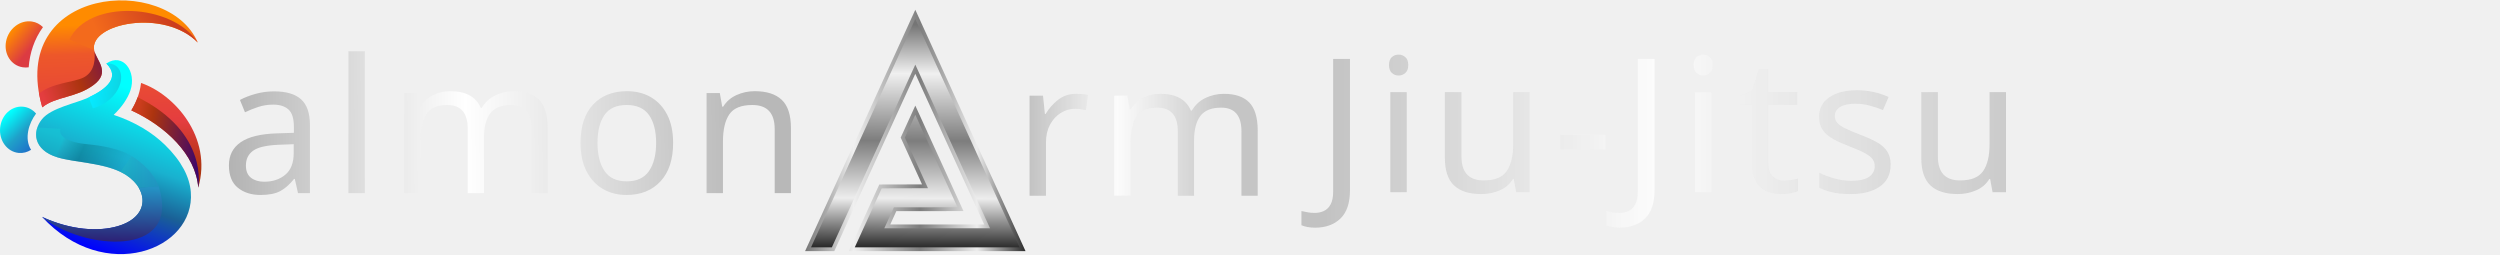
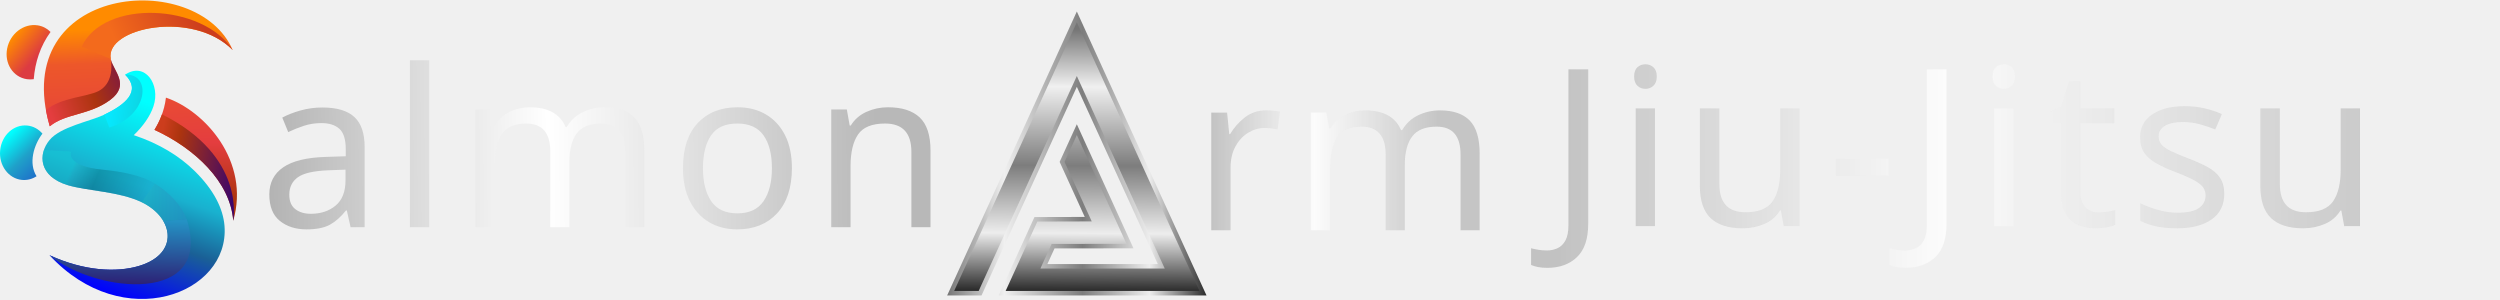
- <svg xmlns="http://www.w3.org/2000/svg" xmlns:xlink="http://www.w3.org/1999/xlink" xml:space="preserve" width="5000" height="509" version="1.1" style="clip-rule:evenodd;fill-rule:evenodd;image-rendering:optimizeQuality;shape-rendering:geometricPrecision;text-rendering:geometricPrecision" viewBox="0 0 5000 509" id="svg498">
+ <svg xmlns="http://www.w3.org/2000/svg" xmlns:xlink="http://www.w3.org/1999/xlink" xml:space="preserve" width="4250" height="509" version="1.1" style="clip-rule:evenodd;fill-rule:evenodd;image-rendering:optimizeQuality;shape-rendering:geometricPrecision;text-rendering:geometricPrecision" viewBox="0 0 4250 509" id="svg498">
  <defs id="defs458">
    <rect x="324.307" y="749.64" width="1492.361" height="358.245" id="rect1255" />
    <rect x="2319.186" y="131.846" width="1927.017" height="445.153" id="rect1785" />
    <rect x="442.917" y="216.741" width="546.116" height="175.648" id="rect9625" />
    <linearGradient id="linearGradient4618">
      <stop style="stop-color:#ffffff;stop-opacity:1;" offset="0" id="stop4616" />
    </linearGradient>
    <linearGradient id="id13" gradientUnits="userSpaceOnUse" x1="423.65" y1="797.39" x2="1601.56" y2="839.35">
      <stop offset="0" style="stop-opacity:1; stop-color:#B3B3B3" id="stop2374" />
      <stop offset="0.459" style="stop-opacity:1; stop-color:white" id="stop2376" />
      <stop offset="1" style="stop-opacity:1; stop-color:#B8B8B8" id="stop2378" />
    </linearGradient>
    <rect x="584.804" y="423.15" width="833.036" height="216.65" id="rect87621" />
    <linearGradient id="linearGradient78316" gradientUnits="userSpaceOnUse" x1="857.13" y1="789.37" x2="868.31" y2="1087.19" spreadMethod="pad">
      <stop offset="0" style="stop-opacity:1; stop-color:#FF8B00" id="stop78308" />
      <stop offset="0.196" style="stop-color:#ed572a;stop-opacity:1;" id="stop78310" />
      <stop offset="0.671" style="stop-color:#e43d3f;stop-opacity:1;" id="stop84364" />
      <stop offset="1" style="stop-color:#ac340f;stop-opacity:1;" id="stop78314" />
    </linearGradient>
    <linearGradient id="linearGradient78294" gradientUnits="userSpaceOnUse" x1="857.13" y1="789.37" x2="868.31" y2="1087.19" spreadMethod="pad">
      <stop offset="0" style="stop-opacity:1; stop-color:#FF8B00" id="stop78286" />
      <stop offset="0.2" style="stop-color:#ed572a;stop-opacity:1;" id="stop78288" />
      <stop offset="0.4" style="stop-opacity:1; stop-color:#DB2455" id="stop78290" />
    </linearGradient>
    <linearGradient id="linearGradient78284" gradientUnits="userSpaceOnUse" x1="857.13" y1="789.37" x2="868.31" y2="1087.19">
      <stop offset="0" style="stop-opacity:1; stop-color:#FF8B00" id="stop78276" />
      <stop offset="0.2" style="stop-color:#ed572a;stop-opacity:1;" id="stop78278" />
      <stop offset="0.4" style="stop-opacity:1; stop-color:#DB2455" id="stop78280" />
    </linearGradient>
    <linearGradient id="linearGradient47350" gradientUnits="userSpaceOnUse" x1="590.82" y1="970.99" x2="653.27" y2="1036.17">
      <stop offset="0" style="stop-color:#1eb6c8;stop-opacity:1;" id="stop47346" />
      <stop offset="0.475" style="stop-color:#21a4c5;stop-opacity:1;" id="stop67958" />
      <stop offset="1" style="stop-color:#2492c2;stop-opacity:1;" id="stop47348" />
    </linearGradient>
    <linearGradient id="linearGradient47140" gradientUnits="userSpaceOnUse" x1="590.82" y1="970.99" x2="653.27" y2="1036.17">
      <stop offset="0" style="stop-color:#00ffff;stop-opacity:1;" id="stop47134" />
      <stop offset="0.75" style="stop-color:#1fa1c9;stop-opacity:1;" id="stop47136" />
      <stop offset="1" style="stop-color:#2492c2;stop-opacity:1;" id="stop47138" />
    </linearGradient>
    <linearGradient id="linearGradient46833" gradientUnits="userSpaceOnUse" x1="590.82" y1="970.99" x2="653.27" y2="1036.17">
      <stop offset="0" style="stop-color:#1aaece;stop-opacity:1;" id="stop46827" />
      <stop offset="1" style="stop-color:#1e92c4;stop-opacity:1;" id="stop46831" />
    </linearGradient>
    <style type="text/css" id="style364">
   
    .fil0 {fill:white}
    .fil1 {fill:black;fill-rule:nonzero}
    .fil2 {fill:white;fill-rule:nonzero}
    .fil5 {fill:url(#id0)}
    .fil12 {fill:url(#id1)}
    .fil15 {fill:url(#id2)}
    .fil11 {fill:url(#id3)}
    .fil10 {fill:url(#id4)}
    .fil7 {fill:url(#id5)}
    .fil16 {fill:url(#id6)}
    .fil13 {fill:url(#id7)}
    .fil6 {fill:url(#id8)}
    .fil14 {fill:url(#id9)}
    .fil9 {fill:url(#id10)}
    .fil8 {fill:url(#id11)}
    .fil4 {fill:url(#id12);fill-rule:nonzero}
    .fil3 {fill:url(#id13);fill-rule:nonzero}
   
  </style>
    <linearGradient id="id0" gradientUnits="userSpaceOnUse" x1="1197.54" y1="734.92" x2="1200.05" y2="1242.72" spreadMethod="pad">
      <stop offset="0" style="stop-opacity:1; stop-color:#303030" id="stop366" />
      <stop offset="0.22" style="stop-opacity:1; stop-color:#F0F0F0" id="stop368" />
      <stop offset="0.522" style="stop-opacity:1; stop-color:#7D7D7D" id="stop370" />
      <stop offset="0.78" style="stop-opacity:1; stop-color:#EDEDED" id="stop372" />
      <stop offset="1" style="stop-opacity:1; stop-color:#4F4F4F" id="stop374" />
    </linearGradient>
    <linearGradient id="id1" gradientUnits="userSpaceOnUse" x1="916.32" y1="780.73" x2="782.9" y2="841.26" gradientTransform="translate(-573.6001,-744.0395)">
      <stop offset="0" style="stop-opacity:1; stop-color:#CC3D1D" id="stop377" />
      <stop offset="1" style="stop-opacity:1; stop-color:#F36A1C" id="stop379" />
    </linearGradient>
    <linearGradient id="id2" gradientUnits="userSpaceOnUse" x1="681.87" y1="1005.08" x2="825.8" y2="1068.09" gradientTransform="translate(-573.6001,-744.0395)">
      <stop offset="0.144" style="stop-color:#16c8d5;stop-opacity:1;" id="stop382" />
      <stop offset="0.187" style="stop-color:#1eb6c8;stop-opacity:1;" id="stop384" />
      <stop offset="0.43" style="stop-color:#0a7d8f;stop-opacity:1;" id="stop50558" />
      <stop offset="1" style="stop-opacity:1; stop-color:#1AAECE" id="stop386" />
    </linearGradient>
    <linearGradient id="id3" gradientUnits="userSpaceOnUse" x1="978.72" y1="1028.43" x2="843.44" y2="1004.34" gradientTransform="translate(-573.6001,-744.0395)">
      <stop offset="0" style="stop-color:#3c066b;stop-opacity:1;" id="stop389" />
      <stop offset="0.78" style="stop-color:#ac340f;stop-opacity:1;" id="stop84976" />
      <stop offset="1" style="stop-color:#cc3d1d;stop-opacity:1;" id="stop84854" />
    </linearGradient>
    <linearGradient id="id4" gradientUnits="userSpaceOnUse" x1="857.13" y1="789.37" x2="868.31" y2="1087.19" xlink:href="#linearGradient78294" gradientTransform="translate(855.561,40.68041)">
      <stop offset="0" style="stop-opacity:1; stop-color:#FF8B00" id="stop394" />
      <stop offset="0.2" style="stop-color:#ed572a;stop-opacity:1;" id="stop68267" />
      <stop offset="0.4" style="stop-opacity:1; stop-color:#DB2455" id="stop396" />
      <stop offset="1" style="stop-opacity:1; stop-color:#4F017F" id="stop398" />
    </linearGradient>
    <linearGradient id="id5" gradientUnits="userSpaceOnUse" x1="874.97" y1="936.4" x2="764.96" y2="1245.46" gradientTransform="translate(-573.6001,-744.0395)">
      <stop offset="0" style="stop-color:#00ffff;stop-opacity:1;" id="stop401" />
      <stop offset="0.418" style="stop-color:#19b1cf;stop-opacity:1;" id="stop19991" />
      <stop offset="0.66" style="stop-color:#1a6096;stop-opacity:1;" id="stop403" />
      <stop offset="1" style="stop-color:#0000ff;stop-opacity:1;" id="stop405" />
    </linearGradient>
    <linearGradient id="id6" gradientUnits="userSpaceOnUse" x1="873.65" y1="885.23" x2="669.18" y2="963.06" gradientTransform="translate(-573.6001,-744.0395)">
      <stop offset="0.238" style="stop-opacity:1; stop-color:#6B0E56" id="stop408" />
      <stop offset="0.638" style="stop-color:#ac340f;stop-opacity:1;" id="stop84727" />
      <stop offset="1" style="stop-color:#e43d3f;stop-opacity:1;" id="stop410" />
    </linearGradient>
    <linearGradient id="id7" gradientUnits="userSpaceOnUse" x1="846.21" y1="964.49" x2="755.18" y2="949.85" gradientTransform="translate(-573.6001,-744.0395)">
      <stop offset="0" style="stop-color:#19b1cf;stop-opacity:1;" id="stop413" />
      <stop offset="0.5" style="stop-color:#0cd8e7;stop-opacity:1;" id="stop72727" />
      <stop offset="1" style="stop-color:#06e9ff;stop-opacity:1;" id="stop415" />
    </linearGradient>
    <linearGradient id="id8" gradientUnits="userSpaceOnUse" x1="1202.65" y1="789.88" x2="1199.9" y2="1235.08">
      <stop offset="0" style="stop-opacity:1; stop-color:#757575" id="stop418" />
      <stop offset="0.22" style="stop-opacity:1; stop-color:#F0F0F0" id="stop420" />
      <stop offset="0.522" style="stop-opacity:1; stop-color:#7D7D7D" id="stop422" />
      <stop offset="0.78" style="stop-opacity:1; stop-color:#EDEDED" id="stop424" />
      <stop offset="1" style="stop-opacity:1; stop-color:#2B2B2B" id="stop426" />
    </linearGradient>
    <linearGradient id="id9" gradientUnits="userSpaceOnUse" x1="847.12" y1="1238.89" x2="851.14" y2="1119.62" gradientTransform="translate(-573.6001,-744.0395)">
      <stop offset="0" style="stop-opacity:1; stop-color:#2D166E" id="stop429" />
      <stop offset="1" style="stop-opacity:1; stop-color:#2492C4" id="stop431" />
    </linearGradient>
    <linearGradient id="id10" gradientUnits="userSpaceOnUse" x1="603.92" y1="796.55" x2="656.98" y2="841.42" gradientTransform="translate(-573.6001,-744.0395)">
      <stop offset="0" style="stop-opacity:1; stop-color:#FF8B00" id="stop434" />
      <stop offset="0.75" style="stop-color:#dc3b42;stop-opacity:1;" id="stop84486" />
    </linearGradient>
    <linearGradient id="id11" gradientUnits="userSpaceOnUse" x1="590.82" y1="970.99" x2="653.27" y2="1036.17" gradientTransform="translate(-573.6001,-744.0395)">
      <stop offset="0" style="stop-color:#00ffff;stop-opacity:1;" id="stop439" />
      <stop offset="0.5" style="stop-color:#1fa1c9;stop-opacity:1;" id="stop25963" />
      <stop offset="1" style="stop-color:#1f68c9;stop-opacity:1;" id="stop441" />
    </linearGradient>
    <linearGradient id="id12" gradientUnits="userSpaceOnUse" x1="523.07" y1="1460.17" x2="1505.97" y2="1441.6">
      <stop offset="0" style="stop-opacity:1; stop-color:#B5B5B5" id="stop444" />
      <stop offset="0.459" style="stop-opacity:1; stop-color:#F7F7F7" id="stop446" />
      <stop offset="1" style="stop-opacity:1; stop-color:#B0B0B0" id="stop448" />
    </linearGradient>
    <linearGradient id="id14" gradientUnits="userSpaceOnUse" x1="423.65" y1="797.39" x2="1601.56" y2="839.35">
      <stop offset="0" style="stop-color:#b2b2b2;stop-opacity:1;" id="stop451" />
      <stop offset="0.46" style="stop-color:#fafafa;stop-opacity:1;" id="stop453" />
      <stop offset="1" style="stop-opacity:1; stop-color:#B8B8B8" id="stop455" />
    </linearGradient>
    <linearGradient xlink:href="#id8" id="linearGradient47150" x1="976.93" y1="1001.345" x2="1417.84" y2="1001.345" gradientUnits="userSpaceOnUse" gradientTransform="translate(633.2269,-740.4412)" />
    <linearGradient xlink:href="#linearGradient47350" id="linearGradient47342" x1="814.38" y1="1087.829" x2="890.98" y2="1087.829" gradientUnits="userSpaceOnUse" gradientTransform="translate(-573.5994,-744.0386)" />
    <linearGradient xlink:href="#linearGradient78316" id="linearGradient78296" gradientUnits="userSpaceOnUse" x1="857.13" y1="789.37" x2="868.31" y2="1087.19" gradientTransform="translate(-573.6001,-744.0395)" />
    <linearGradient xlink:href="#id14" id="linearGradient4634" x1="444.25" y1="609.153" x2="1589.313" y2="609.153" gradientUnits="userSpaceOnUse" spreadMethod="pad" gradientTransform="translate(-114.9221,-70.68581)" />
    <linearGradient xlink:href="#id14" id="linearGradient12501" gradientUnits="userSpaceOnUse" x1="661.235" y1="1525.258" x2="1372.328" y2="1525.258" gradientTransform="translate(-2189)" />
    <linearGradient xlink:href="#id14" id="linearGradient13113" gradientUnits="userSpaceOnUse" gradientTransform="translate(-2189)" x1="661.235" y1="1525.258" x2="1372.328" y2="1525.258" />
    <linearGradient xlink:href="#id8" id="linearGradient8849" gradientUnits="userSpaceOnUse" x1="1202.65" y1="789.88" x2="1199.9" y2="1235.08" gradientTransform="translate(633.2269,-740.4412)" />
    <rect x="442.917" y="216.741" width="546.116" height="175.648" id="rect811" />
    <rect x="442.917" y="216.741" width="546.116" height="175.648" id="rect4725" />
    <rect x="442.917" y="216.741" width="546.116" height="175.648" id="rect9493" />
    <linearGradient xlink:href="#id13" id="linearGradient1873" x1="1059.592" y1="950.653" x2="2093.159" y2="941.245" gradientUnits="userSpaceOnUse" gradientTransform="translate(-603.0018,-686.7453)" />
    <linearGradient xlink:href="#id13" id="linearGradient3283" x1="1387.807" y1="796.073" x2="1777.546" y2="796.073" gradientUnits="userSpaceOnUse" gradientTransform="translate(667.6626,-503.839)" />
    <linearGradient xlink:href="#id13" id="linearGradient4298" x1="1083.211" y1="693.156" x2="2536.856" y2="693.156" gradientUnits="userSpaceOnUse" gradientTransform="translate(1556.998,-439.5674)" />
    <linearGradient xlink:href="#id13" id="linearGradient1781" gradientUnits="userSpaceOnUse" gradientTransform="translate(-603.0018,-686.7453)" x1="1059.592" y1="950.653" x2="2093.159" y2="941.245" />
    <linearGradient xlink:href="#id13" id="linearGradient1783" gradientUnits="userSpaceOnUse" gradientTransform="translate(667.6626,-503.839)" x1="1387.807" y1="796.073" x2="1777.546" y2="796.073" />
    <linearGradient xlink:href="#id13" id="linearGradient1785" gradientUnits="userSpaceOnUse" gradientTransform="translate(1556.998,-439.5674)" x1="1083.211" y1="693.156" x2="2536.856" y2="693.156" />
  </defs>
  <g id="layer5" style="clip-rule:evenodd;display:none;fill-rule:evenodd;image-rendering:optimizeQuality;shape-rendering:geometricPrecision;text-rendering:geometricPrecision">
    <g id="layer6" style="clip-rule:evenodd;fill-rule:evenodd;image-rendering:optimizeQuality;shape-rendering:geometricPrecision;text-rendering:geometricPrecision">
      <rect style="clip-rule:evenodd;display:none;opacity:0.5;fill:#00ffff;fill-opacity:1;fill-rule:evenodd;stroke:none;stroke-width:0;image-rendering:optimizeQuality;shape-rendering:geometricPrecision;text-rendering:geometricPrecision" id="rect1824" width="440.91" height="509" x="403.33" y="0" />
      <rect style="clip-rule:evenodd;display:inline;opacity:0.5;fill:#ff01c9;fill-opacity:1;fill-rule:evenodd;stroke:none;stroke-width:0;stroke-dasharray:none;stroke-opacity:1;image-rendering:optimizeQuality;shape-rendering:geometricPrecision;text-rendering:geometricPrecision" id="rect7506" width="844.24" height="509" x="-0.253" y="0" />
      <rect style="clip-rule:evenodd;display:none;opacity:1;fill:#00ffff;fill-opacity:1;fill-rule:evenodd;stroke:none;stroke-width:0;image-rendering:optimizeQuality;shape-rendering:geometricPrecision;text-rendering:geometricPrecision" id="rect3853" width="440.91" height="488.361" x="403.33" y="10.32" />
    </g>
    <g id="layer7" style="clip-rule:evenodd;display:inline;fill-rule:evenodd;image-rendering:optimizeQuality;shape-rendering:geometricPrecision;text-rendering:geometricPrecision">
      <rect style="clip-rule:evenodd;display:inline;opacity:0.727;fill:#00ffff;fill-rule:evenodd;stroke-width:0;image-rendering:optimizeQuality;shape-rendering:geometricPrecision;text-rendering:geometricPrecision" id="rect4053" width="120" height="338.879" x="1490.157" y="163.4" />
      <rect style="clip-rule:evenodd;display:inline;opacity:0.739;fill:#00ffff;fill-rule:evenodd;stroke-width:0;image-rendering:optimizeQuality;shape-rendering:geometricPrecision;text-rendering:geometricPrecision" id="rect10097" width="180" height="189.396" x="2460.209" y="202.096" />
      <rect style="clip-rule:evenodd;display:inline;opacity:0.769;fill:#00ffff;fill-rule:evenodd;stroke-width:0;image-rendering:optimizeQuality;shape-rendering:geometricPrecision;text-rendering:geometricPrecision" id="rect2237" width="55" height="189.387" x="402.814" y="224.491" />
      <rect style="clip-rule:evenodd;display:inline;opacity:0.769;fill:#00ffff;fill-rule:evenodd;stroke-width:0;image-rendering:optimizeQuality;shape-rendering:geometricPrecision;text-rendering:geometricPrecision" id="rect3428" width="55" height="189.387" x="2000.47" y="202.105" />
    </g>
  </g>
  <g id="layer1" style="display:inline">
    <path class="fil7" d="m 84.1,433.761 c 58.71,27.16 113.95,29.6 151.63,18.49 69.48,-20.48 60.38,-81.78 5.22,-108.46 -38.39,-18.56 -92.39,-18.95 -125.78,-29.03 -49.03,-14.79 -51.09,-52.28 -30.95,-76.71 18.63,-22.58 68.27,-31.55 92.35,-42.81 35.7,-16.69 64.67,-40.07 36.1,-68.28 33.58,-22.76 60.82,16.59 48.18,53.87 -5.74,16.95 -17.67,33.72 -33.44,48.93 43.24,14.29 77.45,35.6 102.56,60.05 33.79,32.9 49.39,65.07 51.69,94.15 9.17,116.03 -172.4,185.3 -297.56,49.8 z" id="path477" style="clip-rule:evenodd;display:inline;fill:url(#id5);fill-rule:evenodd;image-rendering:optimizeQuality;shape-rendering:geometricPrecision;text-rendering:geometricPrecision" />
    <path class="fil8" d="m 46.17,213.381 c -22.92,-2.2 -43.48,16.72 -45.93,42.25 -2.45,25.54 14.14,48.02 37.06,50.22 8.95,0.85 17.54,-1.51 24.83,-6.23 -14.01,-22.23 -4.69,-53.17 10,-72.48 -6.59,-7.66 -15.63,-12.77 -25.96,-13.76 z" id="path479" style="clip-rule:evenodd;display:inline;fill:url(#id11);fill-rule:evenodd;image-rendering:optimizeQuality;shape-rendering:geometricPrecision;text-rendering:geometricPrecision" />
    <path class="fil14" d="m 84.1,433.761 c 58.71,27.16 113.95,29.6 151.63,18.49 48.37,-14.26 58.64,-48.3 41.81,-76.67 l 39.84,-3.04 c 46.37,145.17 -152.26,127.37 -233.28,61.22 z" id="path491" style="clip-rule:evenodd;display:inline;fill:url(#id9);fill-rule:evenodd;image-rendering:optimizeQuality;shape-rendering:geometricPrecision;text-rendering:geometricPrecision" />
    <path d="m 263.01,312.001 c 0,0 39.18,21.652 54.371,60.541 l -39.84,3.039 c -12.628,-21.598 -36.761,-31.869 -36.761,-31.869 z" id="path47142" style="display:inline;opacity:0.665;fill:url(#linearGradient47342);fill-opacity:1" />
    <path class="fil15" d="m 240.78,343.711 c -38.37,-18.48 -92.27,-18.89 -125.61,-28.95 -38.66,-11.66 -48.11,-37.43 -40.51,-59.78 l 46.28,2.66 c 0,0 -11.12,24.71 54.36,30.89 65.47,6.17 87.71,23.47 87.71,23.47 z" id="path493" style="clip-rule:evenodd;display:inline;opacity:0.544;fill:url(#id2);fill-rule:evenodd;image-rendering:optimizeQuality;shape-rendering:geometricPrecision;text-rendering:geometricPrecision" />
    <path class="fil13" d="m 177.35,194.871 c 35.34,-16.66 63.68,-39.9 35.32,-67.91 45.85,-2.52 39.63,69.94 -26.85,89.78 z" id="path489" style="clip-rule:evenodd;display:inline;fill:url(#id7);fill-rule:evenodd;image-rendering:optimizeQuality;shape-rendering:geometricPrecision;text-rendering:geometricPrecision" />
  </g>
  <g id="layer2" style="display:inline">
    <path class="fil10" d="m 395.62,85.141 c -67.48,-69.03 -217.77,-38.09 -207.36,15.14 3.94,20.16 34.05,43.6 -1.05,69.66 -35.18,26.13 -75.76,22.64 -102.64,44.73 C 14.53,-26.729 335.41,-54.749 395.62,85.141 Z m -113.53,80.83 c 66.17,22.32 143.53,108.46 114.41,209.27 -4.84,-66.17 -65.38,-122.97 -133.88,-154.48 7.35,-12.09 16.7,-30.79 19.47,-54.79 z" id="path483" style="clip-rule:evenodd;display:inline;fill:url(#linearGradient78296);fill-opacity:1;fill-rule:evenodd;image-rendering:optimizeQuality;shape-rendering:geometricPrecision;text-rendering:geometricPrecision" />
    <path class="fil9" d="m 63.76,43.031 c -23.48,-3.51 -46.58,14.15 -51.59,39.43 -5.01,25.29 9.96,48.63 33.44,52.13 3.95,0.59 7.9,0.58 11.75,0.03 2.26,-28.78 11.1,-56.25 28.55,-80.3 -5.79,-5.91 -13.38,-9.99 -22.15,-11.29 z" id="path481" style="clip-rule:evenodd;display:inline;fill:url(#id10);fill-rule:evenodd;image-rendering:optimizeQuality;shape-rendering:geometricPrecision;text-rendering:geometricPrecision" />
    <path class="fil11" d="m 396.5,375.241 c 0,0 22.13,-109.56 -121.14,-180.82 -3.87,10.71 -8.62,19.56 -12.74,26.34 68.5,31.51 129.04,88.31 133.88,154.48 z" id="path485" style="clip-rule:evenodd;display:inline;fill:url(#id3);fill-rule:evenodd;image-rendering:optimizeQuality;shape-rendering:geometricPrecision;text-rendering:geometricPrecision" />
    <path class="fil12" d="m 395.62,85.141 c -67.48,-69.03 -217.77,-38.09 -207.36,15.14 l -49.38,-20.97 c 37.71,-81.57 206.27,-73.27 256.74,5.83 z" id="path487" style="clip-rule:evenodd;display:inline;fill:url(#id1);fill-rule:evenodd;image-rendering:optimizeQuality;shape-rendering:geometricPrecision;text-rendering:geometricPrecision" />
    <path class="fil16" d="m 187.86,97.281 0.01,0.11 -0.03,-0.11 z m 0.82,4.82 c 5.27,19.74 32.58,42.56 -1.47,67.84 -35.18,26.13 -75.76,22.64 -102.64,44.73 -2.76,-9.51 -4.85,-18.65 -6.43,-27.5 25.62,-21.73 69.97,-22.28 89.41,-32.39 23.97,-12.48 22.7,-41.25 21.13,-52.68 z" id="path495" style="clip-rule:evenodd;display:inline;fill:url(#id6);fill-rule:evenodd;image-rendering:optimizeQuality;shape-rendering:geometricPrecision;text-rendering:geometricPrecision" />
  </g>
  <g id="layer3" style="display:inline">
    <path class="fil5" d="m 1697.687,502.279 c 117.79,0 235.58,0 353.38,0 l -106.76,-233.76 -113.7,-248.99 -220.45,482.75 h 58.47 c 53.99,-118.24 107.98,-236.48 161.98,-354.71 l 137.6,301.32 h -187.67 l 12.13,-26.56 134.28,-0.17 -17.24,-37.74 -79.1,-173.22 -29.24,64.02 c 12.3,26.92 30.43,66.64 42.73,93.56 -24.59,0 -60.97,0.24 -85.56,0.24 -20.28,44.42 -40.57,88.84 -60.85,133.26 z" id="path473" style="clip-rule:evenodd;display:inline;fill:url(#linearGradient47150);fill-opacity:1;fill-rule:evenodd;image-rendering:optimizeQuality;shape-rendering:geometricPrecision;text-rendering:geometricPrecision" />
    <path class="fil6" d="m 1763.447,376.649 c -17.96,39.33 -35.92,78.66 -53.88,117.99 109.87,0 219.74,0 329.61,0 l -101.81,-222.95 -106.76,-233.78 -208.57,456.73 h 41.68 c 53.32,-116.75 106.63,-233.5 159.94,-350.24 l 6.95,-15.21 149.49,327.34 h -211.44 l 19.1,-41.83 127.31,-0.16 -84.46,-184.95 -20.84,45.63 c 13.76,30.13 27.51,60.26 41.27,90.38 l 4.94,10.81 h -11.88 c -26.89,0 -53.77,0.22 -80.65,0.24 z" id="path475" style="clip-rule:evenodd;display:inline;fill:url(#linearGradient8849);fill-rule:evenodd;image-rendering:optimizeQuality;shape-rendering:geometricPrecision;text-rendering:geometricPrecision" />
  </g>
  <g id="layer4">
    <text xml:space="preserve" style="font-style:normal;font-variant:normal;font-weight:normal;font-stretch:normal;font-size:373.333px;font-family:'Helvetica Light';-inkscape-font-specification:'Helvetica Light, Normal';font-variant-ligatures:normal;font-variant-caps:small-caps;font-variant-numeric:normal;font-variant-east-asian:normal;letter-spacing:15px;fill:url(#linearGradient1781);fill-opacity:1;fill-rule:evenodd;stroke-width:0" x="440.679" y="386.206" id="text1311">
      <tspan id="tspan1309" x="440.679" y="386.206" style="font-style:normal;font-variant:normal;font-weight:normal;font-stretch:normal;font-size:373.333px;font-family:'Helvetica Light';-inkscape-font-specification:'Helvetica Light, Normal';font-variant-ligatures:normal;font-variant-caps:small-caps;font-variant-numeric:normal;font-variant-east-asian:normal;fill:url(#linearGradient1781);fill-opacity:1">almon</tspan>
    </text>
    <text xml:space="preserve" style="font-style:normal;font-variant:normal;font-weight:normal;font-stretch:normal;font-size:373.333px;font-family:'Helvetica Light';-inkscape-font-specification:'Helvetica Light, Normal';font-variant-ligatures:normal;font-variant-caps:small-caps;font-variant-numeric:normal;font-variant-east-asian:normal;letter-spacing:15px;opacity:0.769;fill:url(#linearGradient1783);fill-opacity:1;fill-rule:evenodd;stroke-width:0" x="2027.397" y="391.492" id="text3275">
      <tspan id="tspan3273" x="2027.397" y="391.492" style="fill:url(#linearGradient1783);fill-opacity:1">rm</tspan>
    </text>
    <text xml:space="preserve" style="font-style:normal;font-variant:normal;font-weight:normal;font-stretch:normal;font-size:373.333px;font-family:'Helvetica Light';-inkscape-font-specification:'Helvetica Light, Normal';font-variant-ligatures:normal;font-variant-caps:small-caps;font-variant-numeric:normal;font-variant-east-asian:normal;letter-spacing:15px;opacity:0.769;fill:url(#linearGradient1785);fill-opacity:1;fill-rule:evenodd;stroke-width:0" x="2632.006" y="384.383" id="text4290">
      <tspan id="tspan4288" x="2632.006" y="384.383" style="fill:url(#linearGradient1785);fill-opacity:1">Jiu-Jitsu</tspan>
    </text>
  </g>
</svg>
